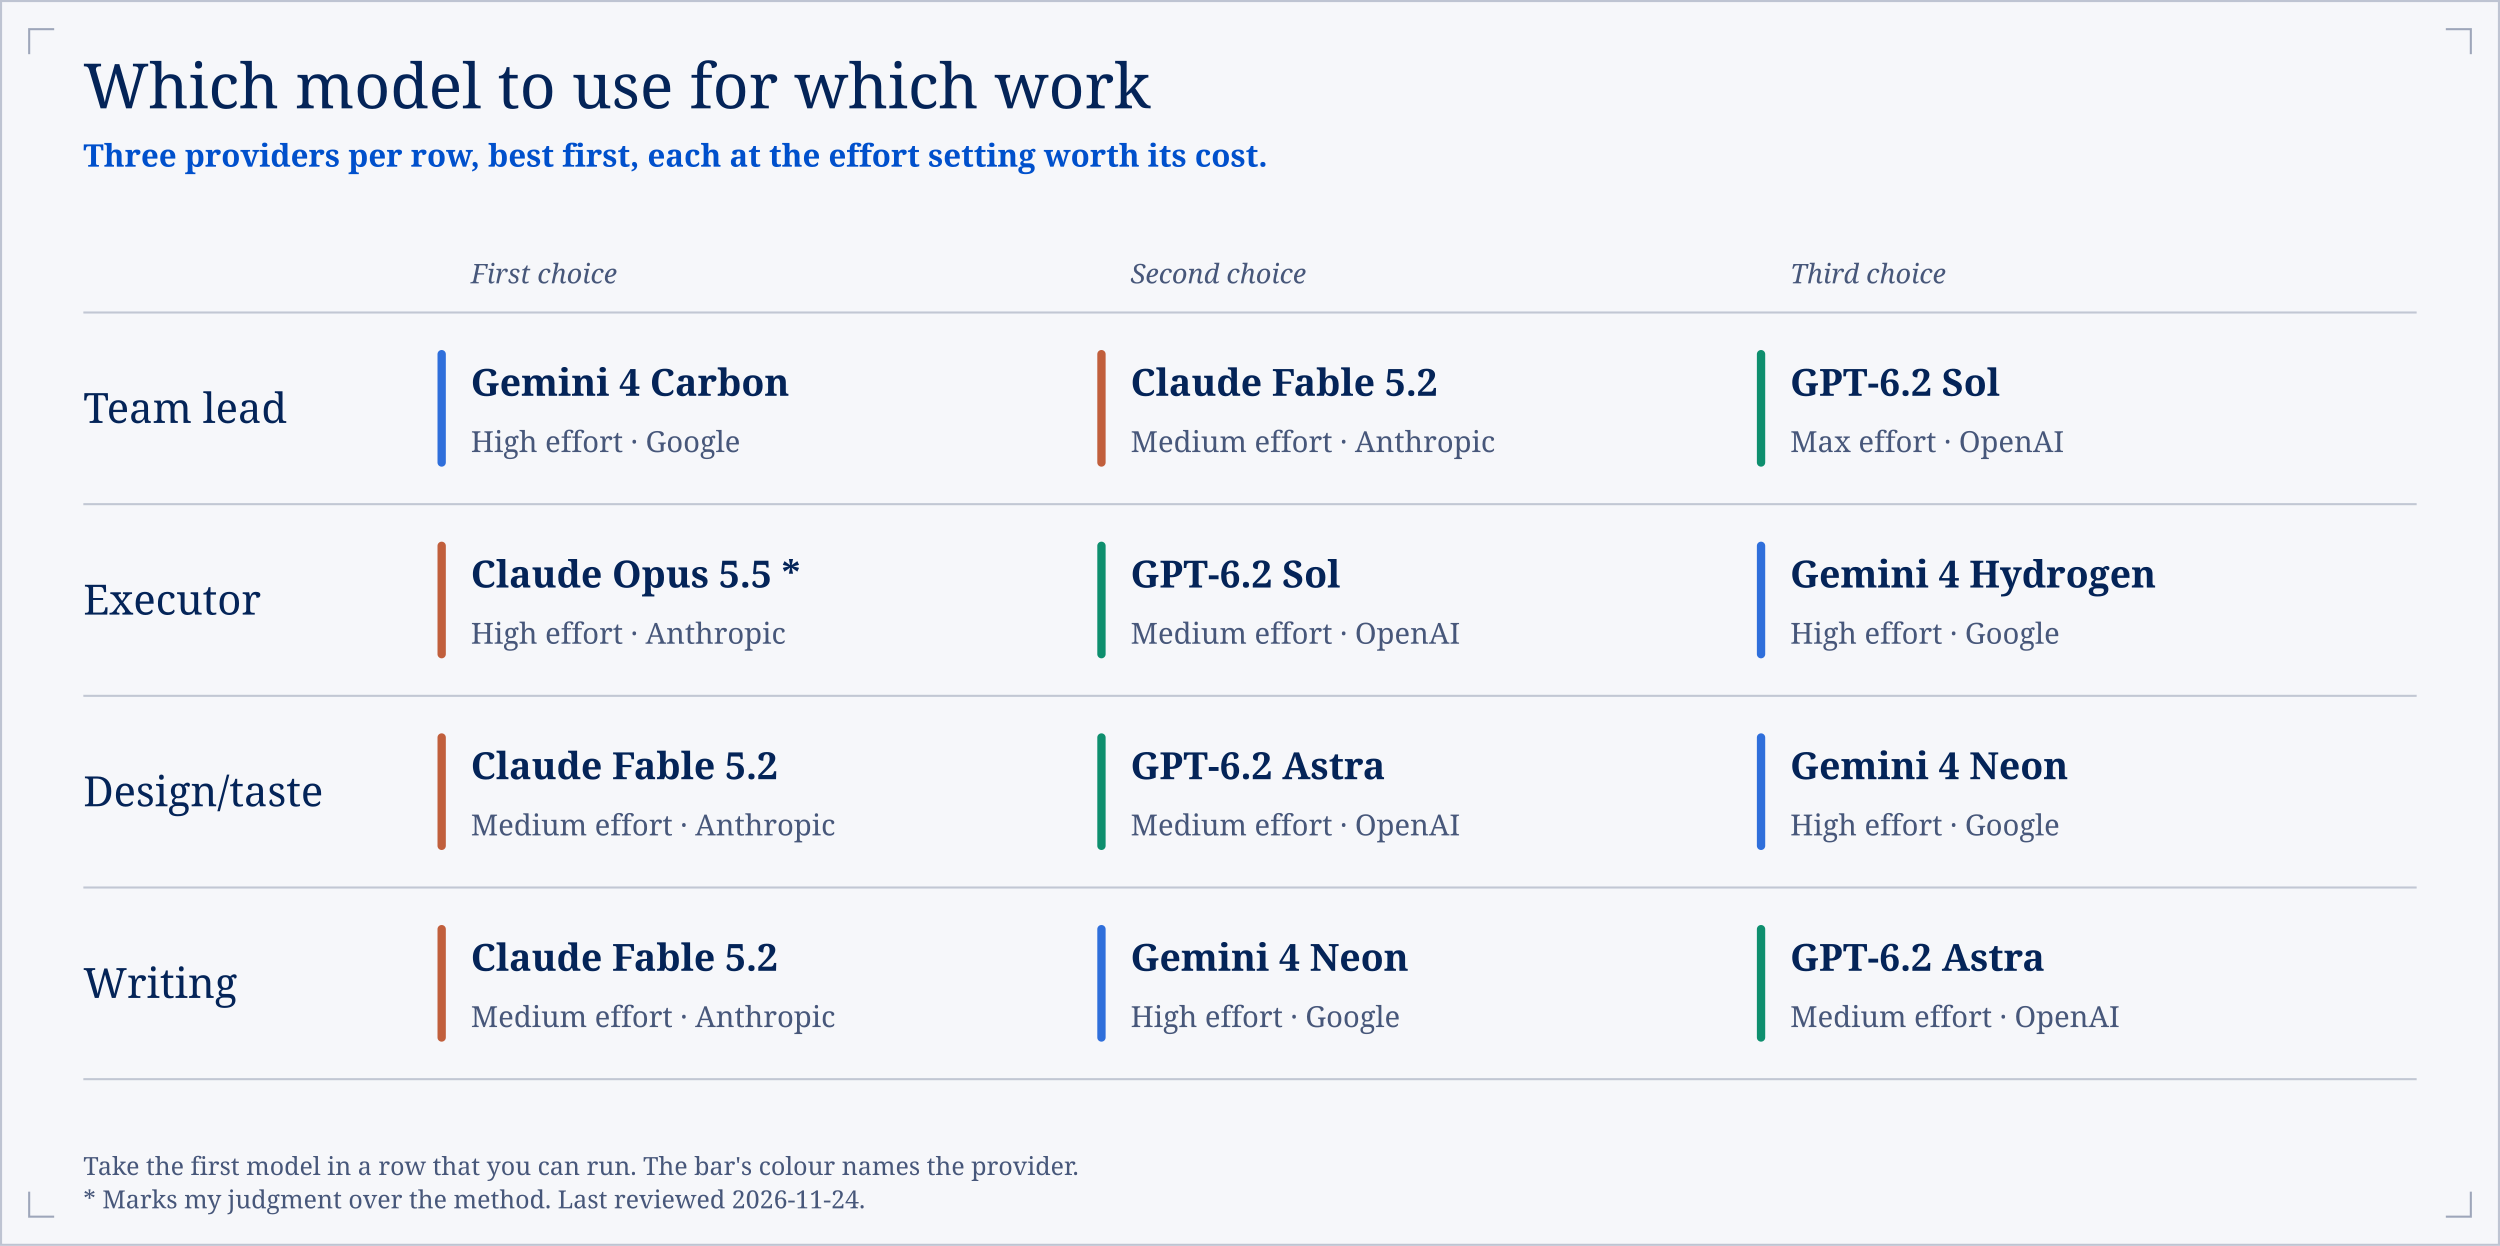
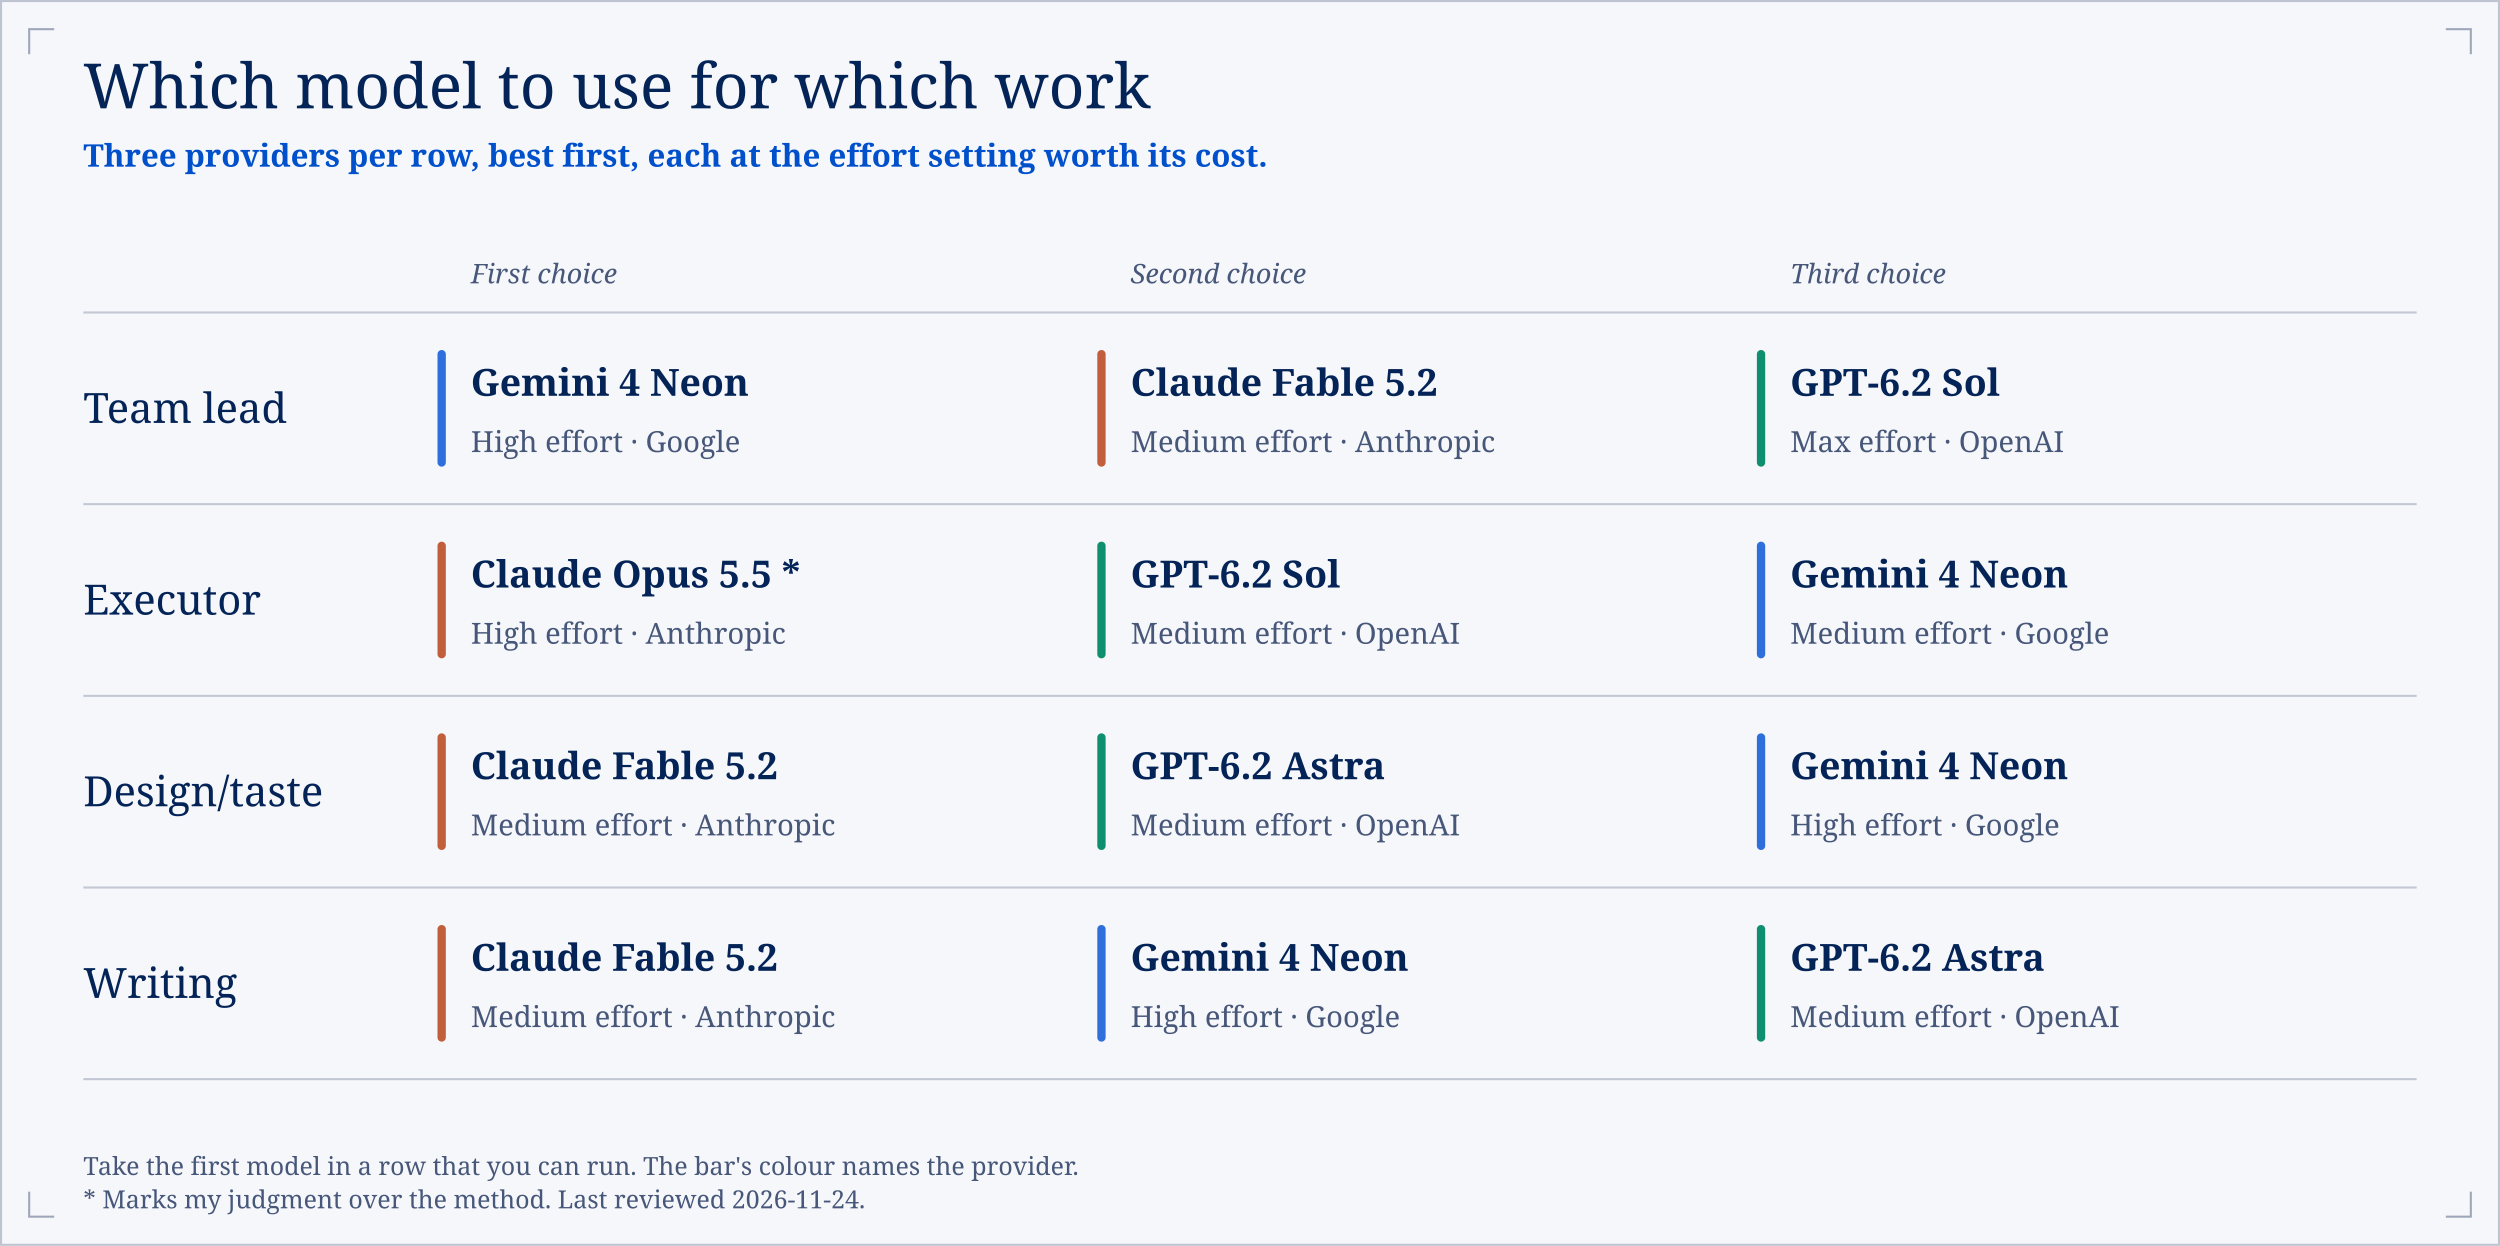
<svg xmlns="http://www.w3.org/2000/svg" viewBox="0 0 1200 598" width="1200" height="598" role="img">
  <rect width="1200" height="598" fill="#F6F7FA" />
  <rect x=".5" y=".5" width="1199" height="597" fill="none" stroke="#47577A" stroke-opacity=".32" />
  <path d="M14 26V14H26M1174 14H1186V26M14 572V584H26M1174 584H1186V572" fill="none" stroke="#47577A" stroke-opacity=".5" />
  <text x="40.0" y="52.0" font-size="30" fill="#042458" font-family="Didot,'Bodoni MT',Georgia,serif">Which model to use for which work</text>
  <text x="40.0" y="80.0" font-family="Baskerville,Georgia,serif" font-size="15" fill="#0050CC" font-weight="600">Three providers per row, best first, each at the effort setting worth its cost.</text>
  <text x="226.0" y="136.0" font-family="Baskerville,Georgia,serif" font-size="13" fill="#47577A" font-style="italic">First choice</text>
  <text x="542.7" y="136.0" font-family="Baskerville,Georgia,serif" font-size="13" fill="#47577A" font-style="italic">Second choice</text>
  <text x="859.3" y="136.0" font-family="Baskerville,Georgia,serif" font-size="13" fill="#47577A" font-style="italic">Third choice</text>
  <line x1="40" x2="1160" y1="150.0" y2="150.0" stroke="#47577A" stroke-opacity=".3" />
  <text x="40.0" y="203.0" font-size="20" fill="#042458" font-family="Didot,'Bodoni MT',Georgia,serif">Team lead</text>
  <rect x="210.0" y="168.0" width="4" height="56.0" rx="2" fill="#2F6FDB" />
-   <text x="226.0" y="190.0" font-family="Baskerville,Georgia,serif" font-size="18" fill="#042458" font-weight="600">Gemini 4 Carbon</text>
+   <text x="226.0" y="190.0" font-family="Baskerville,Georgia,serif" font-size="18" fill="#042458" font-weight="600">Gemini 4 Neon</text>
  <text x="226.0" y="217.0" font-family="Baskerville,Georgia,serif" font-size="14" fill="#47577A">High effort · Google</text>
  <rect x="526.7" y="168.0" width="4" height="56.0" rx="2" fill="#C15F3C" />
  <text x="542.7" y="190.0" font-family="Baskerville,Georgia,serif" font-size="18" fill="#042458" font-weight="600">Claude Fable 5.2</text>
  <text x="542.7" y="217.0" font-family="Baskerville,Georgia,serif" font-size="14" fill="#47577A">Medium effort · Anthropic</text>
  <rect x="843.3" y="168.0" width="4" height="56.0" rx="2" fill="#0E8F6E" />
  <text x="859.3" y="190.0" font-family="Baskerville,Georgia,serif" font-size="18" fill="#042458" font-weight="600">GPT-6.2 Sol</text>
  <text x="859.3" y="217.0" font-family="Baskerville,Georgia,serif" font-size="14" fill="#47577A">Max effort · OpenAI</text>
  <line x1="40" x2="1160" y1="242.0" y2="242.0" stroke="#47577A" stroke-opacity=".3" />
  <text x="40.0" y="295.0" font-size="20" fill="#042458" font-family="Didot,'Bodoni MT',Georgia,serif">Executor</text>
  <rect x="210.0" y="260.0" width="4" height="56.0" rx="2" fill="#C15F3C" />
  <text x="226.0" y="282.0" font-family="Baskerville,Georgia,serif" font-size="18" fill="#042458" font-weight="600">Claude Opus 5.5 *</text>
  <text x="226.0" y="309.0" font-family="Baskerville,Georgia,serif" font-size="14" fill="#47577A">High effort · Anthropic</text>
  <rect x="526.7" y="260.0" width="4" height="56.0" rx="2" fill="#0E8F6E" />
  <text x="542.7" y="282.0" font-family="Baskerville,Georgia,serif" font-size="18" fill="#042458" font-weight="600">GPT-6.2 Sol</text>
  <text x="542.7" y="309.0" font-family="Baskerville,Georgia,serif" font-size="14" fill="#47577A">Medium effort · OpenAI</text>
  <rect x="843.3" y="260.0" width="4" height="56.0" rx="2" fill="#2F6FDB" />
-   <text x="859.3" y="282.0" font-family="Baskerville,Georgia,serif" font-size="18" fill="#042458" font-weight="600">Gemini 4 Hydrogen</text>
-   <text x="859.3" y="309.0" font-family="Baskerville,Georgia,serif" font-size="14" fill="#47577A">High effort · Google</text>
+   <text x="859.3" y="282.0" font-family="Baskerville,Georgia,serif" font-size="18" fill="#042458" font-weight="600">Gemini 4 Neon</text>
+   <text x="859.3" y="309.0" font-family="Baskerville,Georgia,serif" font-size="14" fill="#47577A">Medium effort · Google</text>
  <line x1="40" x2="1160" y1="334.0" y2="334.0" stroke="#47577A" stroke-opacity=".3" />
  <text x="40.0" y="387.0" font-size="20" fill="#042458" font-family="Didot,'Bodoni MT',Georgia,serif">Design/taste</text>
  <rect x="210.0" y="352.0" width="4" height="56.0" rx="2" fill="#C15F3C" />
  <text x="226.0" y="374.0" font-family="Baskerville,Georgia,serif" font-size="18" fill="#042458" font-weight="600">Claude Fable 5.2</text>
  <text x="226.0" y="401.0" font-family="Baskerville,Georgia,serif" font-size="14" fill="#47577A">Medium effort · Anthropic</text>
  <rect x="526.7" y="352.0" width="4" height="56.0" rx="2" fill="#0E8F6E" />
  <text x="542.7" y="374.0" font-family="Baskerville,Georgia,serif" font-size="18" fill="#042458" font-weight="600">GPT-6.2 Astra</text>
  <text x="542.7" y="401.0" font-family="Baskerville,Georgia,serif" font-size="14" fill="#47577A">Medium effort · OpenAI</text>
  <rect x="843.3" y="352.0" width="4" height="56.0" rx="2" fill="#2F6FDB" />
  <text x="859.3" y="374.0" font-family="Baskerville,Georgia,serif" font-size="18" fill="#042458" font-weight="600">Gemini 4 Neon</text>
  <text x="859.3" y="401.0" font-family="Baskerville,Georgia,serif" font-size="14" fill="#47577A">High effort · Google</text>
  <line x1="40" x2="1160" y1="426.0" y2="426.0" stroke="#47577A" stroke-opacity=".3" />
  <text x="40.0" y="479.0" font-size="20" fill="#042458" font-family="Didot,'Bodoni MT',Georgia,serif">Writing</text>
  <rect x="210.0" y="444.0" width="4" height="56.0" rx="2" fill="#C15F3C" />
  <text x="226.0" y="466.0" font-family="Baskerville,Georgia,serif" font-size="18" fill="#042458" font-weight="600">Claude Fable 5.2</text>
  <text x="226.0" y="493.0" font-family="Baskerville,Georgia,serif" font-size="14" fill="#47577A">Medium effort · Anthropic</text>
  <rect x="526.7" y="444.0" width="4" height="56.0" rx="2" fill="#2F6FDB" />
  <text x="542.7" y="466.0" font-family="Baskerville,Georgia,serif" font-size="18" fill="#042458" font-weight="600">Gemini 4 Neon</text>
  <text x="542.7" y="493.0" font-family="Baskerville,Georgia,serif" font-size="14" fill="#47577A">High effort · Google</text>
  <rect x="843.3" y="444.0" width="4" height="56.0" rx="2" fill="#0E8F6E" />
  <text x="859.3" y="466.0" font-family="Baskerville,Georgia,serif" font-size="18" fill="#042458" font-weight="600">GPT-6.2 Astra</text>
  <text x="859.3" y="493.0" font-family="Baskerville,Georgia,serif" font-size="14" fill="#47577A">Medium effort · OpenAI</text>
  <line x1="40" x2="1160" y1="518.0" y2="518.0" stroke="#47577A" stroke-opacity=".3" />
  <text x="40.0" y="564.0" font-family="Baskerville,Georgia,serif" font-size="12" fill="#47577A">Take the first model in a row that you can run. The bar's colour names the provider.</text>
  <text x="40.0" y="580.0" font-family="Baskerville,Georgia,serif" font-size="12" fill="#47577A">* Marks my judgment over the method. Last reviewed 2026-11-24.</text>
</svg>
